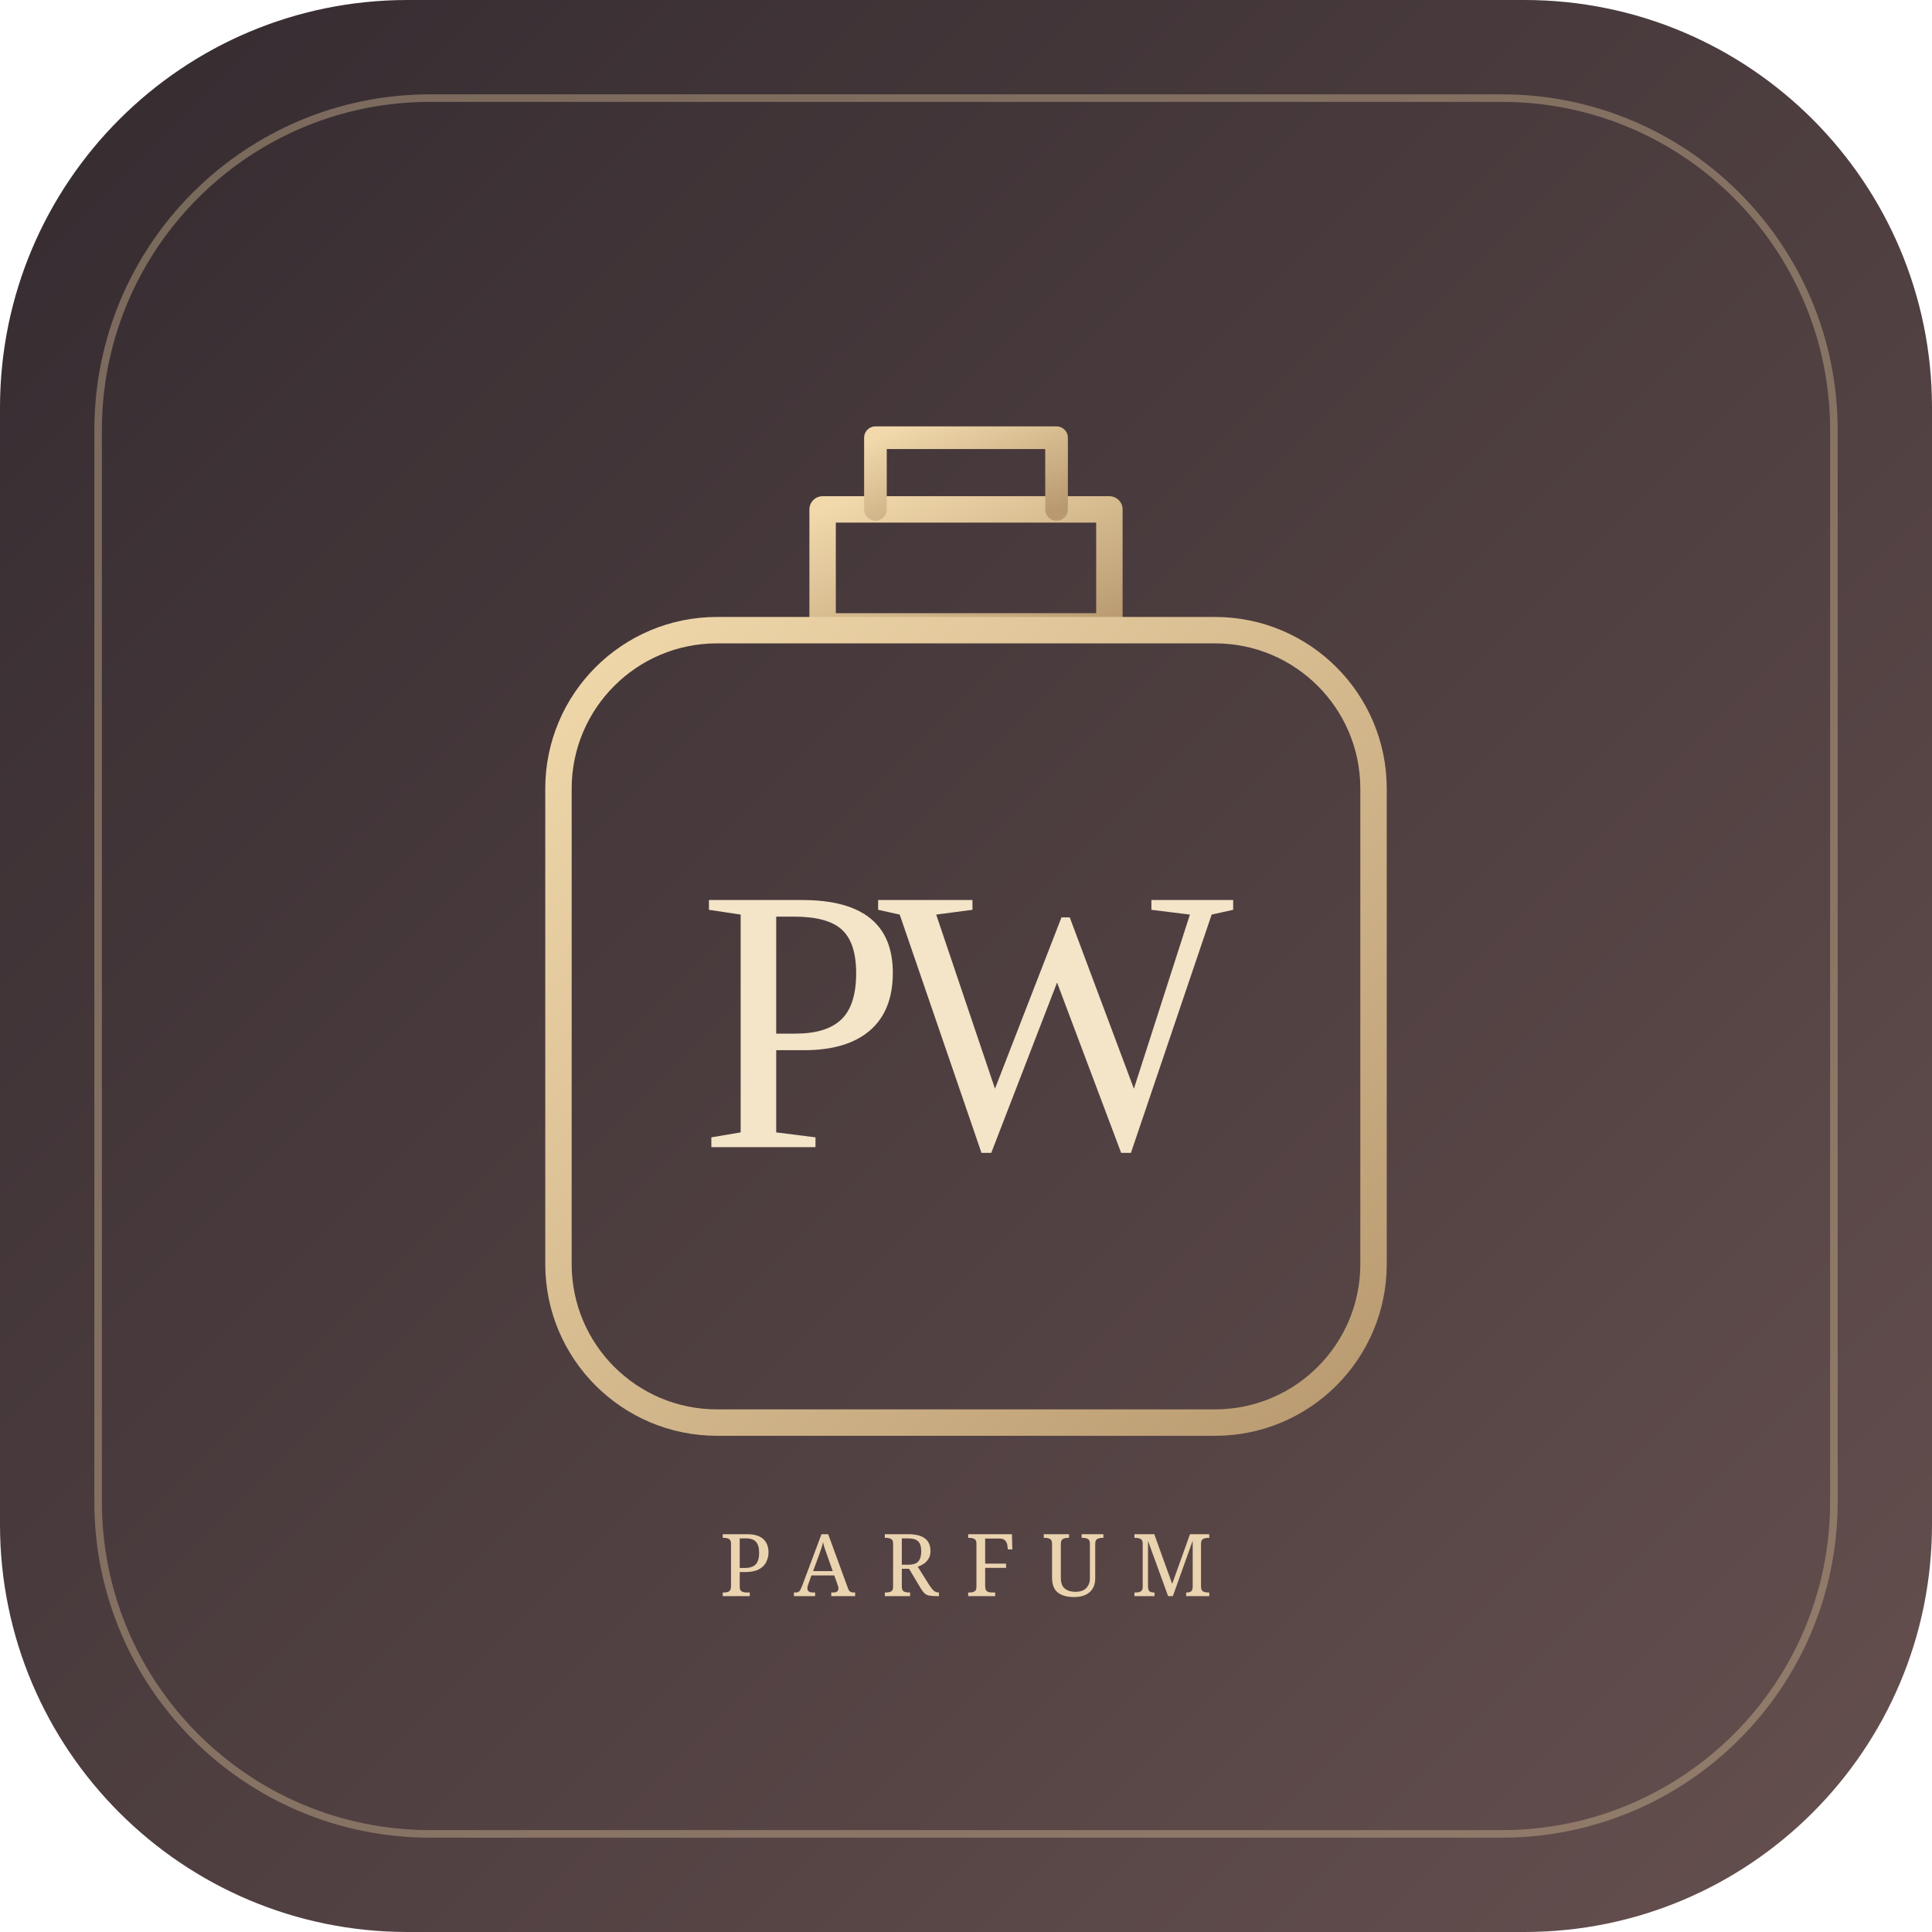
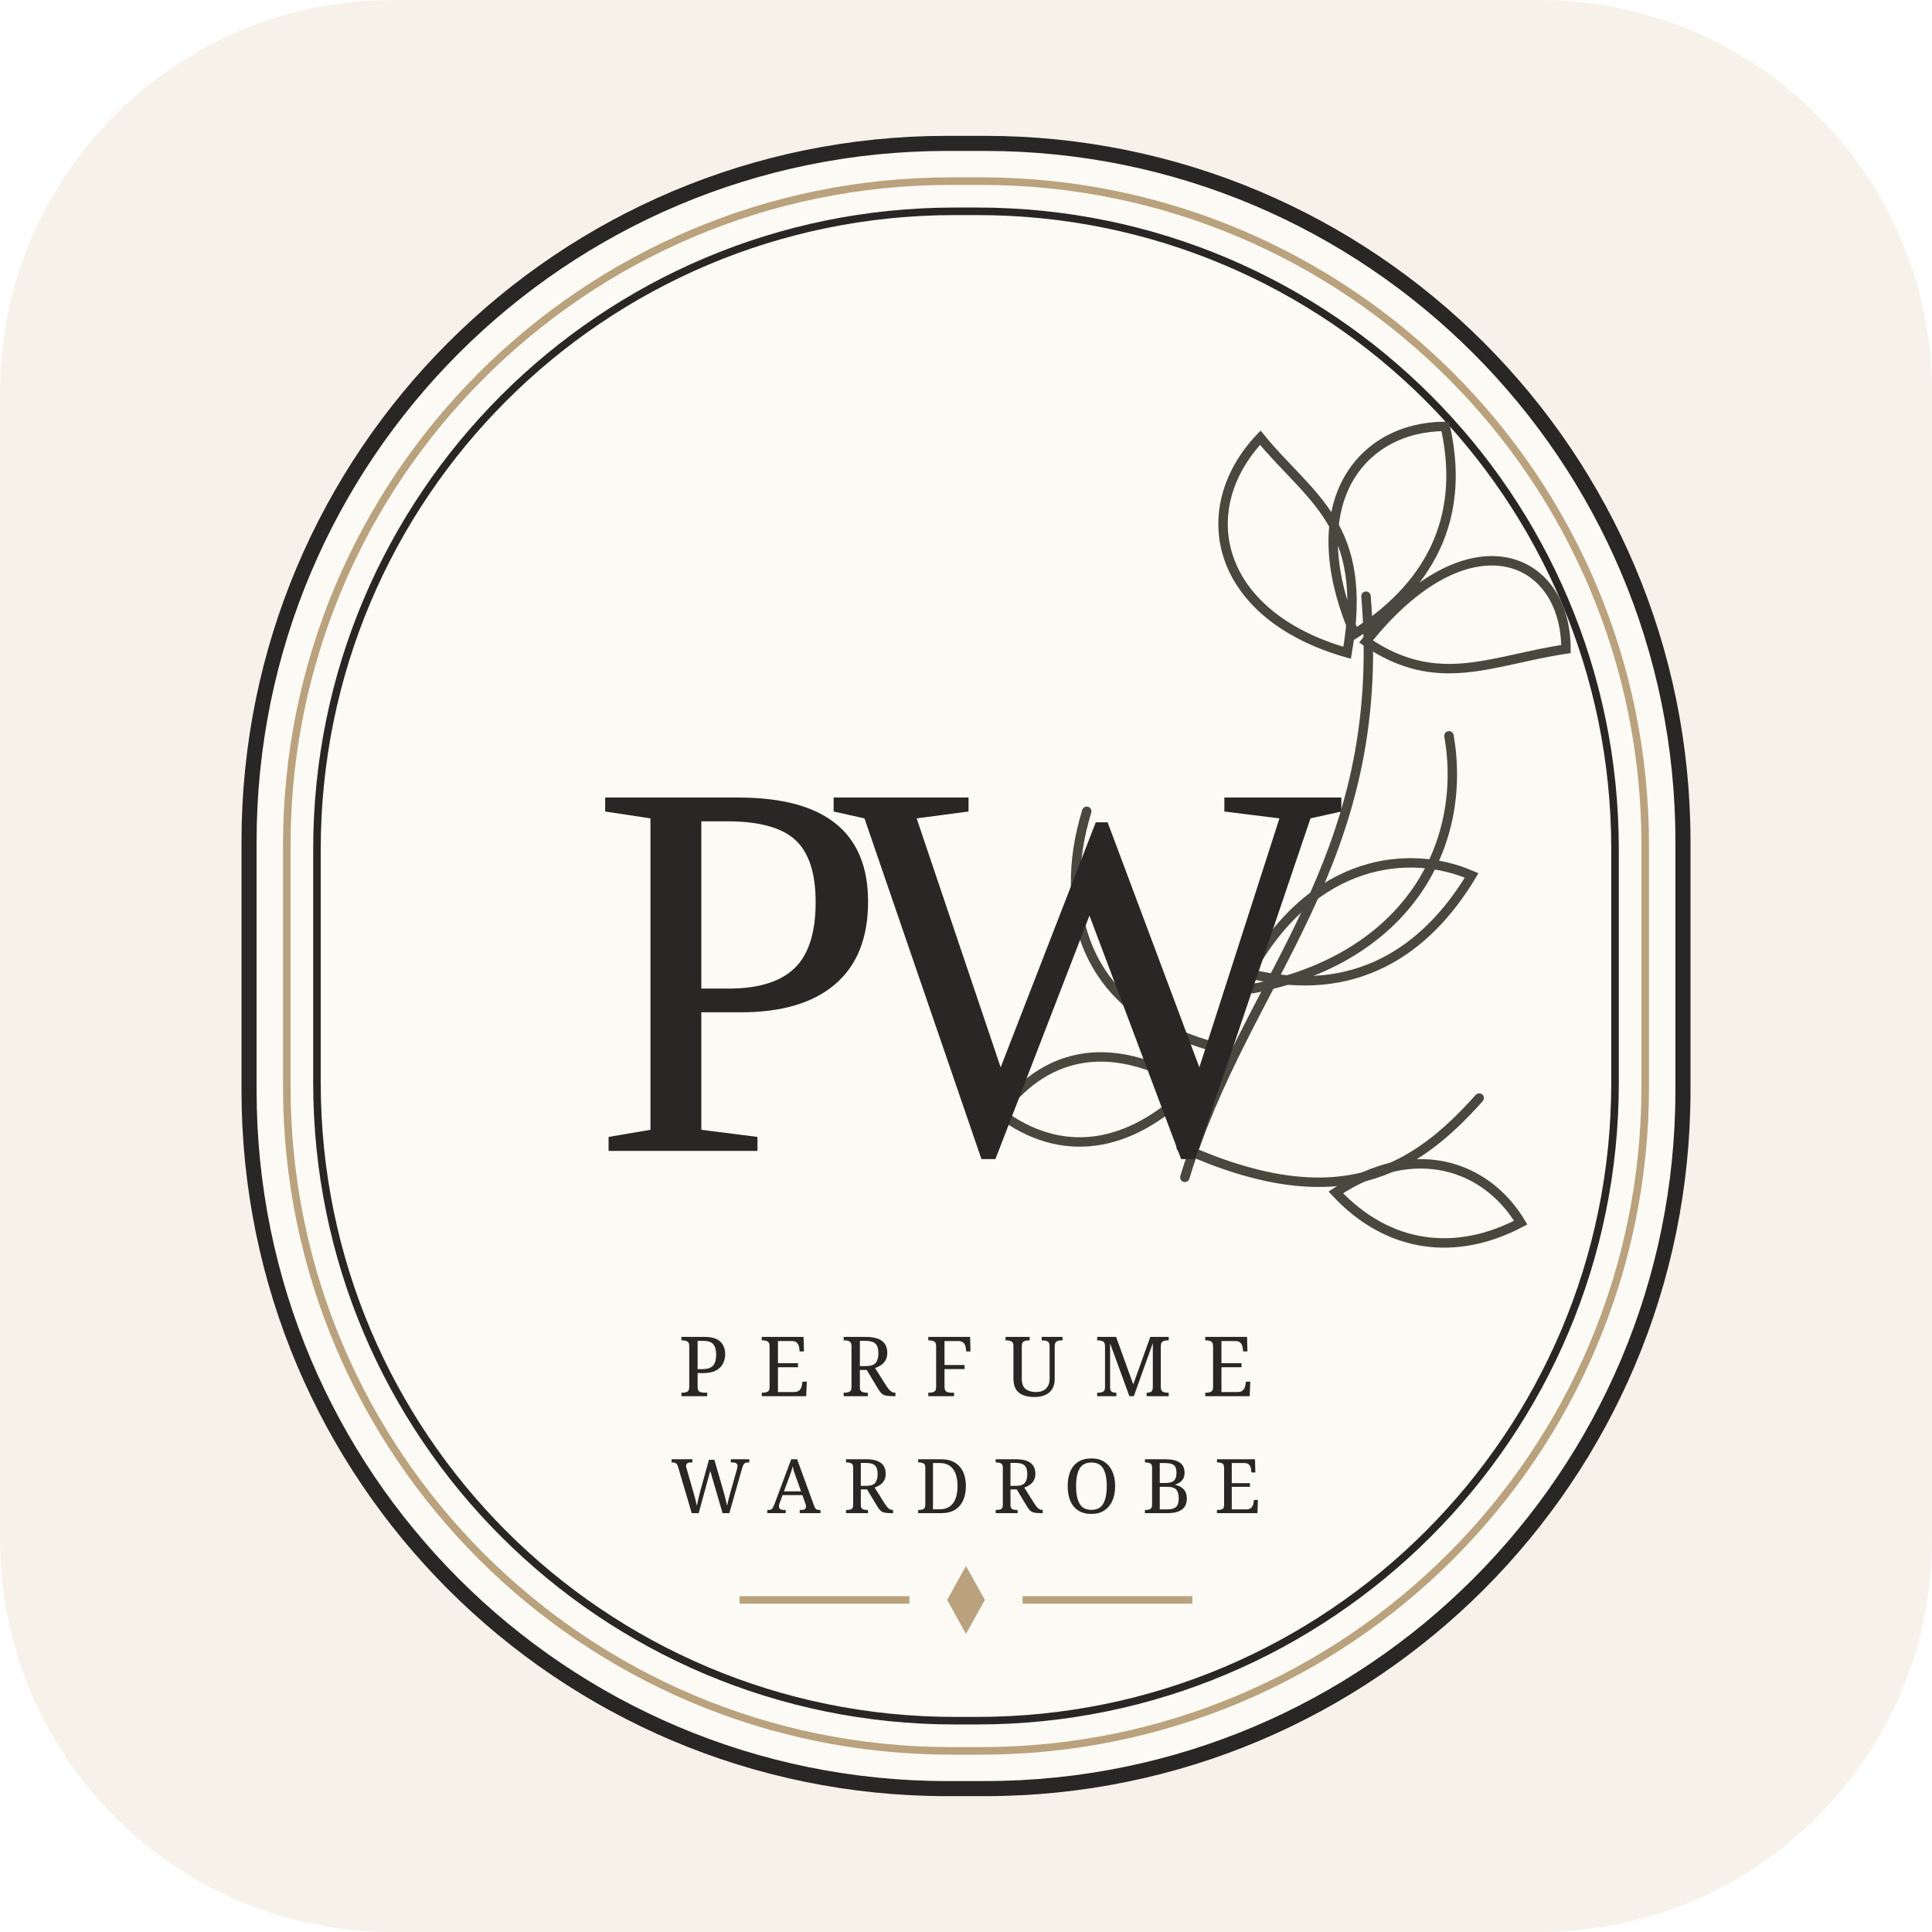
<svg xmlns="http://www.w3.org/2000/svg" viewBox="0 0 512 512">
-   <defs>
-     <linearGradient id="bg" x2="1" y2="1">
-       <stop stop-color="#342b30" />
-       <stop offset="1" stop-color="#66504f" />
-     </linearGradient>
-     <linearGradient id="gold" x2="1" y2="1">
-       <stop stop-color="#f1d9ac" />
-       <stop offset="1" stop-color="#b99a70" />
-     </linearGradient>
-   </defs>
-   <rect width="512" height="512" rx="108" fill="url(#bg)" />
-   <rect x="26" y="26" width="460" height="460" rx="88" fill="none" stroke="#cbb38e" stroke-opacity=".45" stroke-width="2" />
-   <g fill="none" stroke="url(#gold)" stroke-linecap="round" stroke-linejoin="round">
-     <path d="M218 135h76v31h-76z" stroke-width="7" />
-     <path d="M232 135v-19h48v19" stroke-width="6" />
-     <rect x="148" y="167" width="216" height="210" rx="42" stroke-width="7" />
-     <path d="M168 338h176" stroke-width="2" opacity=".6" />
+   <rect width="512" height="512" rx="104" fill="#f6f2e9" />
+   <rect x="66" y="38" width="380" height="436" rx="185" fill="#fcfaf4" stroke="#292725" stroke-width="4" />
+   <rect x="76" y="48" width="360" height="416" rx="176" fill="none" stroke="#b9a27d" stroke-width="2" />
+   <rect x="84" y="56" width="344" height="400" rx="169" fill="none" stroke="#292725" stroke-width="2" />
+   <g fill="none" stroke="#49473e" stroke-width="2.5" stroke-linecap="round">
+     <path d="M314 312C330 259 368 229 362 158M332 262C373 254 389 224 384 195M324 278C287 269 280 241 288 215M313 304C355 323 375 310 392 291" />
+     <path d="M357 173C322 163 316 135 334 116C347 132 363 139 357 173Z M362 170C389 136 415 147 415 172C395 175 381 183 362 170Z M359 168C344 133 361 113 383 113C388 135 381 154 359 168Z" />
+     <path d="M331 258C348 227 374 225 390 232C378 252 359 265 331 258Z M316 288C293 274 276 280 265 295C281 307 299 305 316 288Z M354 316C375 302 394 309 403 324C386 333 368 331 354 316Z" />
  </g>
-   <text x="256" y="304" text-anchor="middle" fill="#f4e4c8" font-family="Georgia,'Times New Roman',serif" font-size="100" letter-spacing="-8">PW</text>
-   <text x="256" y="423" text-anchor="middle" fill="#ead3af" font-family="Georgia,serif" font-size="23" letter-spacing="7">PARFUM</text>
+   <text x="256" y="305" text-anchor="middle" font-family="Georgia,'Times New Roman',serif" font-size="143" letter-spacing="-15" fill="#292725">PW</text>
+   <text x="256" y="370" text-anchor="middle" font-family="Georgia,serif" font-size="22" letter-spacing="8" fill="#292725">PERFUME</text>
+   <text x="256" y="401" text-anchor="middle" font-family="Georgia,serif" font-size="20" letter-spacing="6" fill="#292725">WARDROBE</text>
+   <path d="M196 424h45m30 0h45" stroke="#b9a27d" stroke-width="2" />
+   <path d="M256 415l5 9-5 9-5-9Z" fill="#b9a27d" />
</svg>
